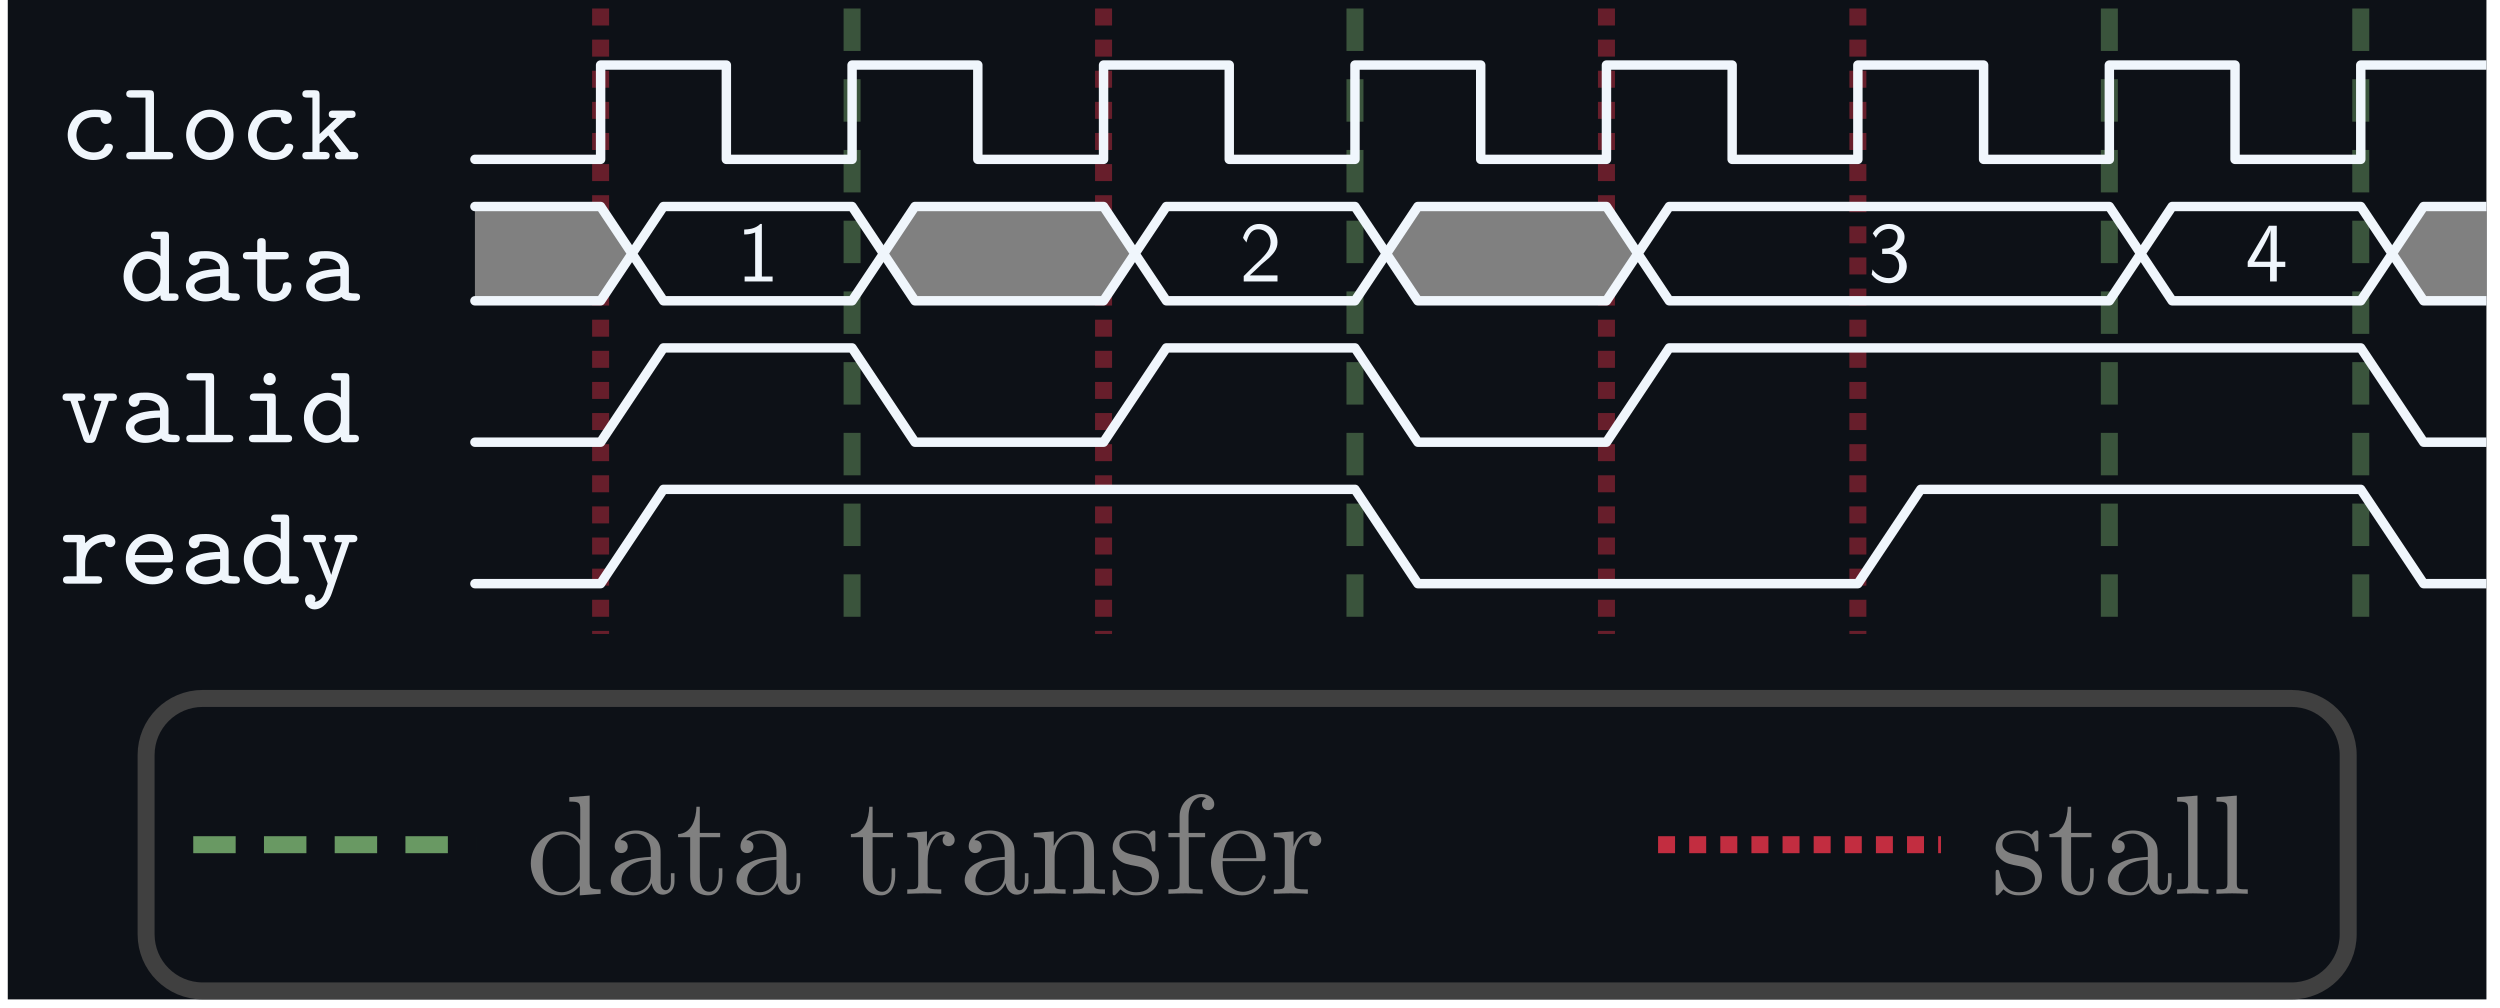
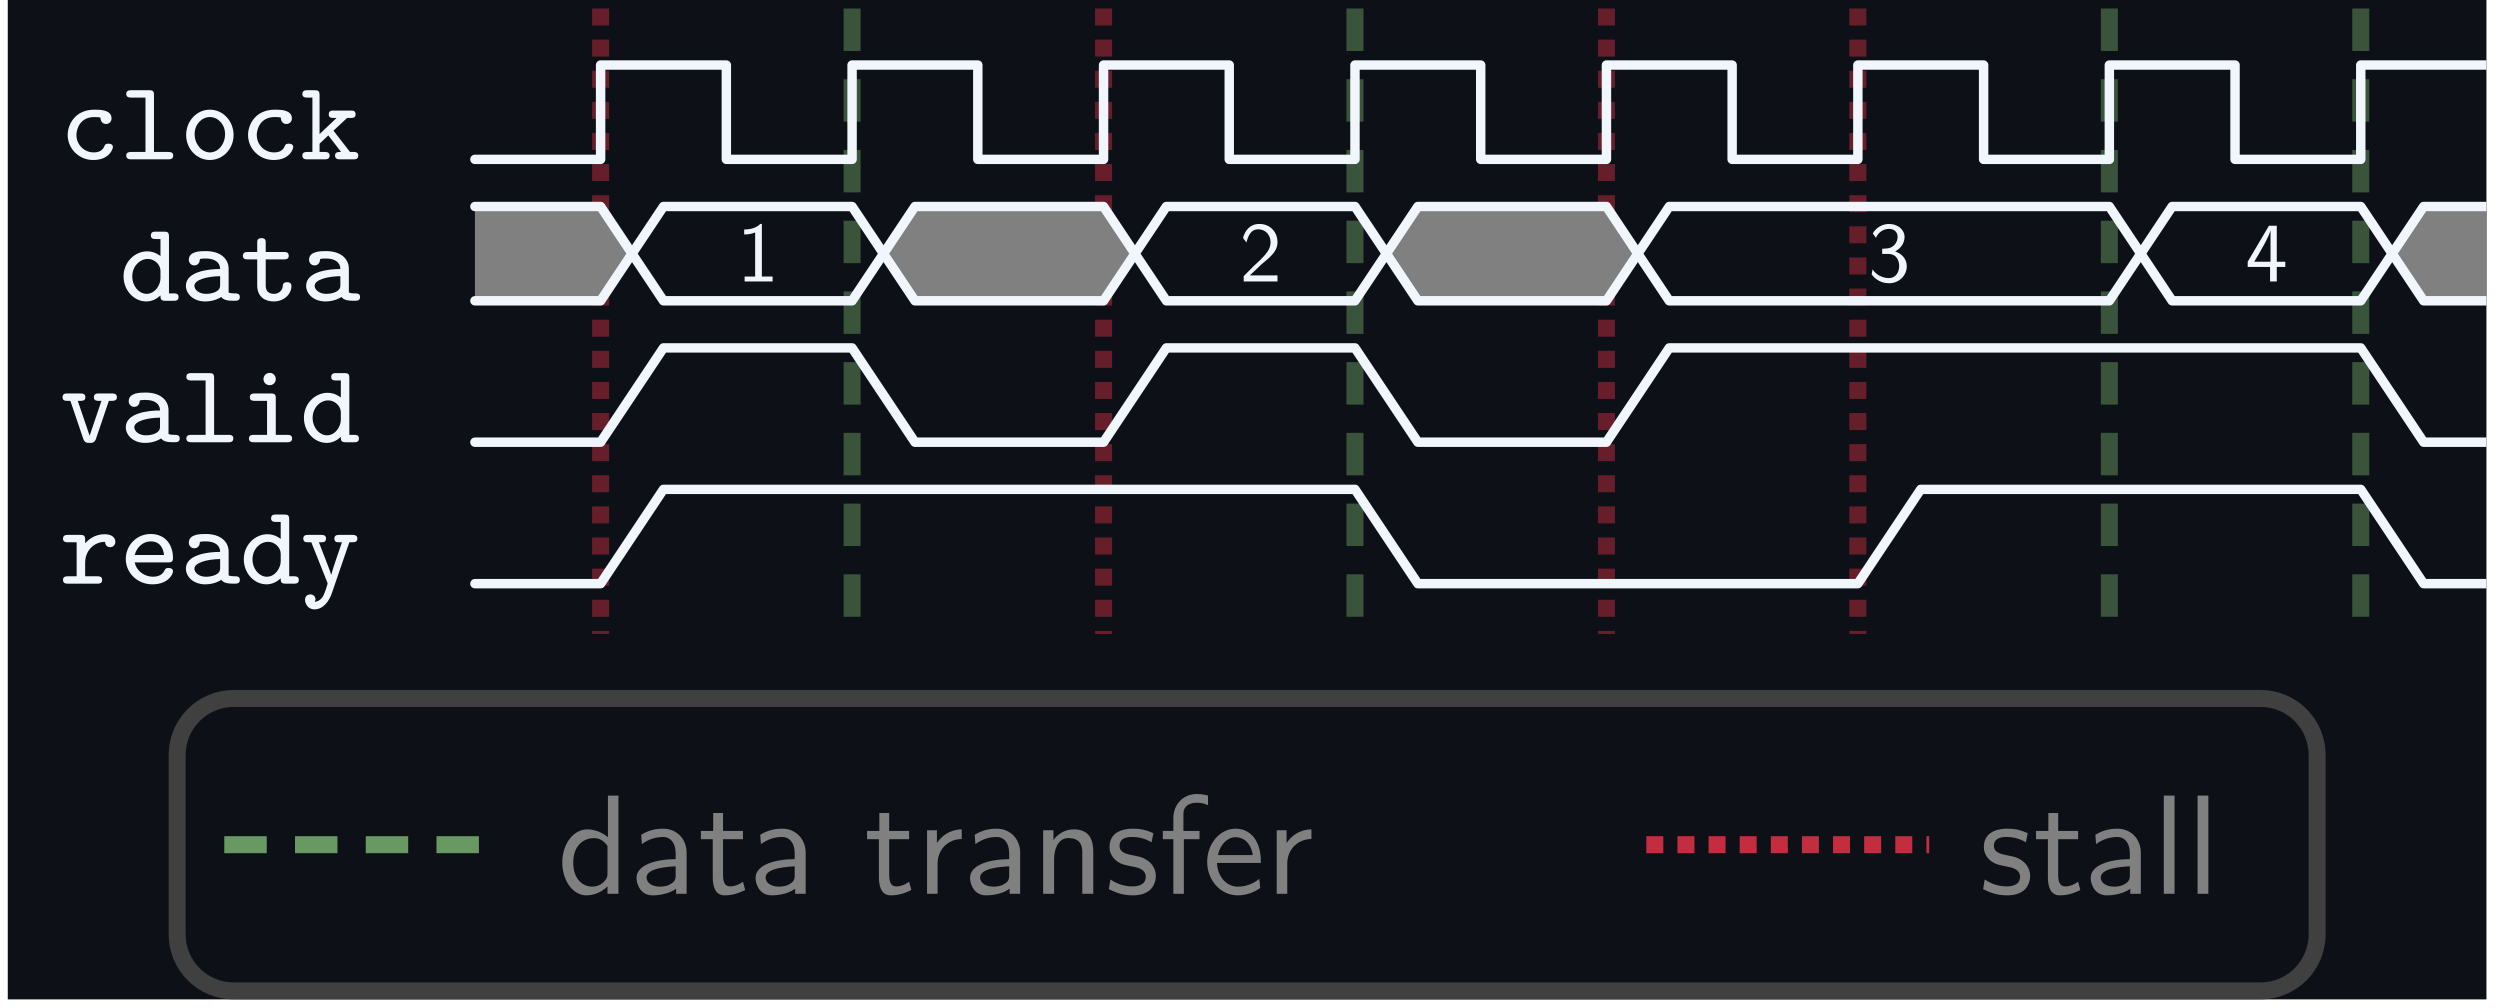
<svg xmlns="http://www.w3.org/2000/svg" xmlns:xlink="http://www.w3.org/1999/xlink" width="174.595pt" height="70.395pt" viewBox="0 0 174.595 70.395">
  <defs>
    <g>
      <g id="glyph-0-0">
        <path d="M 3.719 -0.859 C 3.719 -1.031 3.578 -1.094 3.422 -1.094 C 3.312 -1.094 3.188 -1.094 3.125 -0.922 C 2.984 -0.562 2.672 -0.484 2.375 -0.484 C 1.719 -0.484 1.172 -1.016 1.172 -1.703 C 1.172 -2.109 1.422 -2.953 2.422 -2.953 C 2.656 -2.953 2.797 -2.938 2.828 -2.922 C 2.859 -2.922 2.859 -2.906 2.859 -2.844 C 2.875 -2.609 3.047 -2.469 3.234 -2.469 C 3.484 -2.469 3.625 -2.656 3.625 -2.859 C 3.625 -3.469 2.812 -3.469 2.438 -3.469 C 1.031 -3.469 0.562 -2.375 0.562 -1.703 C 0.562 -0.766 1.328 0.047 2.344 0.047 C 3.469 0.047 3.719 -0.719 3.719 -0.859 Z M 3.719 -0.859 " />
      </g>
      <g id="glyph-0-1">
        <path d="M 2.391 -4.484 C 2.391 -4.766 2.312 -4.828 2.062 -4.828 L 0.812 -4.828 C 0.688 -4.828 0.453 -4.828 0.453 -4.562 C 0.453 -4.312 0.703 -4.312 0.812 -4.312 L 1.797 -4.312 L 1.797 -0.516 L 0.812 -0.516 C 0.688 -0.516 0.453 -0.516 0.453 -0.266 C 0.453 0 0.703 0 0.812 0 L 3.391 0 C 3.5 0 3.734 0 3.734 -0.266 C 3.734 -0.516 3.5 -0.516 3.391 -0.516 L 2.391 -0.516 Z M 2.391 -4.484 " />
      </g>
      <g id="glyph-0-2">
        <path d="M 3.75 -1.703 C 3.75 -2.672 3.016 -3.469 2.094 -3.469 C 1.172 -3.469 0.438 -2.672 0.438 -1.703 C 0.438 -0.719 1.188 0.047 2.094 0.047 C 3 0.047 3.75 -0.719 3.75 -1.703 Z M 2.094 -0.484 C 1.531 -0.484 1.031 -1.047 1.031 -1.766 C 1.031 -2.453 1.531 -2.953 2.094 -2.953 C 2.656 -2.953 3.156 -2.453 3.156 -1.766 C 3.156 -1.047 2.672 -0.484 2.094 -0.484 Z M 2.094 -0.484 " />
      </g>
      <g id="glyph-0-3">
        <path d="M 2.344 -1.984 L 2.328 -2 L 3.281 -2.891 L 3.547 -2.891 C 3.672 -2.891 3.875 -2.891 3.875 -3.141 C 3.875 -3.406 3.672 -3.406 3.547 -3.406 L 2.328 -3.406 C 2.203 -3.406 2 -3.406 2 -3.141 C 2 -2.891 2.203 -2.891 2.328 -2.891 L 2.547 -2.891 L 1.359 -1.766 L 1.359 -4.484 C 1.359 -4.766 1.266 -4.828 1.016 -4.828 L 0.5 -4.828 C 0.391 -4.828 0.156 -4.828 0.156 -4.562 C 0.156 -4.312 0.391 -4.312 0.5 -4.312 L 0.859 -4.312 L 0.859 -0.516 L 0.5 -0.516 C 0.391 -0.516 0.156 -0.516 0.156 -0.266 C 0.156 0 0.391 0 0.5 0 L 1.703 0 C 1.828 0 2.062 0 2.062 -0.266 C 2.062 -0.516 1.812 -0.516 1.703 -0.516 L 1.359 -0.516 L 1.359 -1.094 L 1.969 -1.672 L 2.859 -0.516 C 2.656 -0.516 2.438 -0.516 2.438 -0.266 C 2.438 0 2.688 0 2.797 0 L 3.719 0 C 3.844 0 4.062 0 4.062 -0.266 C 4.062 -0.516 3.844 -0.516 3.719 -0.516 L 3.484 -0.516 Z M 2.344 -1.984 " />
      </g>
      <g id="glyph-0-4">
        <path d="M 3.438 -4.484 C 3.438 -4.766 3.359 -4.828 3.094 -4.828 L 2.516 -4.828 C 2.391 -4.828 2.172 -4.828 2.172 -4.562 C 2.172 -4.312 2.391 -4.312 2.516 -4.312 L 2.844 -4.312 L 2.844 -3.125 C 2.469 -3.406 2.141 -3.453 1.922 -3.453 C 1.047 -3.453 0.266 -2.703 0.266 -1.703 C 0.266 -0.734 0.984 0.047 1.859 0.047 C 2.281 0.047 2.609 -0.156 2.844 -0.375 C 2.844 -0.156 2.844 0 3.172 0 L 3.766 0 C 3.891 0 4.109 0 4.109 -0.266 C 4.109 -0.516 3.891 -0.516 3.766 -0.516 L 3.438 -0.516 Z M 2.844 -1.562 C 2.844 -1.109 2.469 -0.484 1.875 -0.484 C 1.359 -0.484 0.875 -1 0.875 -1.703 C 0.875 -2.406 1.391 -2.922 1.969 -2.922 C 2.438 -2.922 2.844 -2.516 2.844 -2.094 Z M 2.844 -1.562 " />
      </g>
      <g id="glyph-0-5">
        <path d="M 3.406 -2.234 C 3.406 -2.891 2.891 -3.469 1.812 -3.469 C 1.438 -3.469 0.625 -3.469 0.625 -2.859 C 0.625 -2.656 0.781 -2.469 1.016 -2.469 C 1.156 -2.469 1.375 -2.562 1.391 -2.859 C 1.391 -2.922 1.406 -2.922 1.5 -2.938 C 1.594 -2.953 1.719 -2.953 1.812 -2.953 C 2.469 -2.953 2.812 -2.656 2.812 -2.219 C 1.953 -2.219 0.422 -2.031 0.422 -1.047 C 0.422 -0.469 0.969 0.047 1.766 0.047 C 2.391 0.047 2.797 -0.203 2.891 -0.266 C 3.062 -0.031 3.391 0 3.766 0 C 3.984 0 4.188 0 4.188 -0.266 C 4.188 -0.516 3.969 -0.516 3.859 -0.516 C 3.562 -0.516 3.484 -0.547 3.406 -0.578 Z M 2.812 -1.125 C 2.812 -0.969 2.812 -0.781 2.5 -0.625 C 2.219 -0.484 1.906 -0.484 1.812 -0.484 C 1.344 -0.484 1.016 -0.766 1.016 -1.047 C 1.016 -1.469 1.891 -1.703 2.812 -1.719 Z M 2.812 -1.125 " />
      </g>
      <g id="glyph-0-6">
        <path d="M 1.797 -2.891 L 3.062 -2.891 C 3.188 -2.891 3.406 -2.891 3.406 -3.141 C 3.406 -3.406 3.188 -3.406 3.062 -3.406 L 1.797 -3.406 L 1.797 -4.047 C 1.797 -4.188 1.797 -4.375 1.5 -4.375 C 1.203 -4.375 1.203 -4.188 1.203 -4.047 L 1.203 -3.406 L 0.547 -3.406 C 0.422 -3.406 0.203 -3.406 0.203 -3.141 C 0.203 -2.891 0.422 -2.891 0.531 -2.891 L 1.203 -2.891 L 1.203 -1.078 C 1.203 -0.234 1.797 0.047 2.359 0.047 C 3.062 0.047 3.594 -0.453 3.594 -1.031 C 3.594 -1.297 3.359 -1.297 3.281 -1.297 C 3.078 -1.297 3 -1.219 2.984 -1.016 C 2.969 -0.703 2.688 -0.484 2.391 -0.484 C 1.797 -0.484 1.797 -0.922 1.797 -1.094 Z M 1.797 -2.891 " />
      </g>
      <g id="glyph-0-7">
        <path d="M 3.438 -2.891 L 3.656 -2.891 C 3.766 -2.891 4 -2.891 4 -3.141 C 4 -3.406 3.766 -3.406 3.656 -3.406 L 2.734 -3.406 C 2.609 -3.406 2.391 -3.406 2.391 -3.141 C 2.391 -2.891 2.609 -2.891 2.734 -2.891 L 2.922 -2.891 L 2.094 -0.453 L 1.266 -2.891 L 1.453 -2.891 C 1.578 -2.891 1.797 -2.891 1.797 -3.141 C 1.797 -3.406 1.578 -3.406 1.453 -3.406 L 0.531 -3.406 C 0.422 -3.406 0.203 -3.406 0.203 -3.141 C 0.203 -2.891 0.422 -2.891 0.531 -2.891 L 0.75 -2.891 L 1.641 -0.266 C 1.734 0.047 1.922 0.047 2.094 0.047 C 2.266 0.047 2.453 0.047 2.547 -0.266 Z M 3.438 -2.891 " />
      </g>
      <g id="glyph-0-8">
        <path d="M 2.5 -4.406 C 2.5 -4.656 2.312 -4.844 2.078 -4.844 C 1.828 -4.844 1.641 -4.656 1.641 -4.406 C 1.641 -4.172 1.828 -3.984 2.078 -3.984 C 2.312 -3.984 2.5 -4.172 2.5 -4.406 Z M 1.031 -3.406 C 0.922 -3.406 0.688 -3.406 0.688 -3.141 C 0.688 -2.891 0.922 -2.891 1.031 -2.891 L 1.891 -2.891 L 1.891 -0.516 L 0.969 -0.516 C 0.859 -0.516 0.625 -0.516 0.625 -0.266 C 0.625 0 0.859 0 0.969 0 L 3.297 0 C 3.406 0 3.641 0 3.641 -0.266 C 3.641 -0.516 3.406 -0.516 3.297 -0.516 L 2.5 -0.516 L 2.5 -3.062 C 2.5 -3.344 2.422 -3.406 2.156 -3.406 Z M 1.031 -3.406 " />
      </g>
      <g id="glyph-0-9">
        <path d="M 1.781 -1.453 C 1.781 -2.312 2.406 -2.922 3.172 -2.922 C 3.188 -2.609 3.406 -2.547 3.531 -2.547 C 3.734 -2.547 3.891 -2.703 3.891 -2.922 C 3.891 -3.125 3.75 -3.453 3.141 -3.453 C 2.406 -3.453 1.984 -3.031 1.781 -2.828 L 1.781 -3.062 C 1.781 -3.344 1.703 -3.406 1.453 -3.406 L 0.578 -3.406 C 0.469 -3.406 0.234 -3.406 0.234 -3.141 C 0.234 -2.891 0.469 -2.891 0.578 -2.891 L 1.188 -2.891 L 1.188 -0.516 L 0.578 -0.516 C 0.469 -0.516 0.234 -0.516 0.234 -0.266 C 0.234 0 0.469 0 0.578 0 L 2.625 0 C 2.75 0 2.969 0 2.969 -0.266 C 2.969 -0.516 2.75 -0.516 2.625 -0.516 L 1.781 -0.516 Z M 1.781 -1.453 " />
      </g>
      <g id="glyph-0-10">
        <path d="M 3.375 -1.484 C 3.531 -1.484 3.719 -1.484 3.719 -1.781 C 3.719 -2.734 3.172 -3.469 2.156 -3.469 C 1.188 -3.469 0.422 -2.688 0.422 -1.719 C 0.422 -0.781 1.203 0.047 2.281 0.047 C 3.375 0.047 3.719 -0.656 3.719 -0.859 C 3.719 -1.031 3.578 -1.094 3.422 -1.094 C 3.281 -1.094 3.203 -1.094 3.125 -0.922 C 2.969 -0.562 2.578 -0.484 2.328 -0.484 C 1.75 -0.484 1.172 -0.859 1.047 -1.484 Z M 1.047 -2 C 1.172 -2.547 1.641 -2.953 2.156 -2.953 C 2.875 -2.953 3.047 -2.391 3.094 -2 Z M 1.047 -2 " />
      </g>
      <g id="glyph-0-11">
        <path d="M 3.438 -2.891 C 3.562 -2.891 3.781 -2.891 3.828 -2.906 C 3.906 -2.938 4 -3 4 -3.141 C 4 -3.406 3.766 -3.406 3.625 -3.406 L 2.75 -3.406 C 2.609 -3.406 2.391 -3.406 2.391 -3.141 C 2.391 -3.125 2.391 -2.969 2.531 -2.906 C 2.578 -2.891 2.781 -2.891 2.922 -2.891 C 2.828 -2.625 2.641 -2.062 2.516 -1.703 C 2.391 -1.344 2.219 -0.812 2.172 -0.609 C 2.141 -0.734 2.094 -0.875 1.766 -1.719 L 1.312 -2.891 C 1.438 -2.891 1.609 -2.891 1.672 -2.906 C 1.734 -2.938 1.812 -3.016 1.812 -3.141 C 1.812 -3.406 1.594 -3.406 1.453 -3.406 L 0.578 -3.406 C 0.438 -3.406 0.219 -3.406 0.219 -3.141 C 0.219 -3.109 0.234 -2.953 0.375 -2.906 C 0.422 -2.891 0.641 -2.891 0.781 -2.891 L 1.891 -0.109 C 1.906 -0.047 1.922 -0.016 1.922 0 C 1.922 0.031 1.719 0.656 1.641 0.797 C 1.516 1.062 1.297 1.25 1.016 1.266 L 1.078 1.125 C 1.078 0.875 0.906 0.75 0.719 0.75 C 0.5 0.75 0.344 0.891 0.344 1.125 C 0.344 1.453 0.594 1.797 1 1.797 C 1.625 1.797 2.047 1.188 2.219 0.656 Z M 3.438 -2.891 " />
      </g>
      <g id="glyph-1-0">
        <path d="M 1.766 -4.016 L 1.656 -4.016 C 1.297 -3.656 0.812 -3.641 0.531 -3.625 L 0.531 -3.281 C 0.719 -3.281 1 -3.297 1.297 -3.422 L 1.297 -0.344 L 0.562 -0.344 L 0.562 0 L 2.516 0 L 2.516 -0.344 L 1.766 -0.344 Z M 1.766 -4.016 " />
      </g>
      <g id="glyph-1-1">
        <path d="M 1.031 -1.109 L 0.297 -0.375 L 0.297 0 L 2.656 0 L 2.656 -0.422 L 1.578 -0.422 C 1.516 -0.422 1.438 -0.422 1.375 -0.422 L 0.719 -0.422 C 0.906 -0.578 1.359 -1.031 1.547 -1.203 C 1.656 -1.297 1.953 -1.547 2.078 -1.656 C 2.344 -1.922 2.656 -2.234 2.656 -2.734 C 2.656 -3.422 2.172 -4.016 1.391 -4.016 C 0.719 -4.016 0.391 -3.547 0.25 -3.047 C 0.312 -2.938 0.344 -2.906 0.359 -2.891 C 0.375 -2.875 0.438 -2.797 0.484 -2.719 C 0.609 -3.172 0.781 -3.641 1.312 -3.641 C 1.875 -3.641 2.172 -3.188 2.172 -2.734 C 2.172 -2.234 1.828 -1.891 1.484 -1.531 Z M 1.031 -1.109 " />
      </g>
      <g id="glyph-1-2">
        <path d="M 0.547 -3.047 C 0.719 -3.453 1.094 -3.672 1.469 -3.672 C 1.766 -3.672 2.062 -3.5 2.062 -3.109 C 2.062 -2.75 1.812 -2.406 1.453 -2.328 C 1.422 -2.312 1.406 -2.312 0.984 -2.281 L 0.984 -1.922 L 1.406 -1.922 C 2.047 -1.922 2.172 -1.375 2.172 -1.078 C 2.172 -0.609 1.906 -0.234 1.453 -0.234 C 1.047 -0.234 0.578 -0.438 0.312 -0.844 L 0.25 -0.484 C 0.688 0.078 1.219 0.125 1.469 0.125 C 2.188 0.125 2.703 -0.438 2.703 -1.062 C 2.703 -1.609 2.297 -1.969 1.891 -2.094 C 2.344 -2.344 2.547 -2.734 2.547 -3.109 C 2.547 -3.625 2.062 -4.016 1.469 -4.016 C 1.016 -4.016 0.578 -3.781 0.328 -3.359 Z M 0.547 -3.047 " />
      </g>
      <g id="glyph-1-3">
        <path d="M 2.203 -1.016 L 2.797 -1.016 L 2.797 -1.375 L 2.203 -1.375 L 2.203 -3.891 L 1.656 -3.891 L 0.172 -1.375 L 0.172 -1.016 L 1.734 -1.016 L 1.734 0 L 2.203 0 Z M 0.625 -1.375 C 0.938 -1.891 1.766 -3.281 1.766 -3.625 L 1.766 -1.375 Z M 0.625 -1.375 " />
      </g>
      <g id="glyph-2-0">
-         <path d="M 3.75 -0.547 L 3.75 0.109 L 5.203 0 L 5.203 -0.312 C 4.516 -0.312 4.438 -0.375 4.438 -0.859 L 4.438 -6.859 L 3.016 -6.75 L 3.016 -6.438 C 3.703 -6.438 3.781 -6.375 3.781 -5.891 L 3.781 -3.75 C 3.5 -4.109 3.078 -4.359 2.531 -4.359 C 1.375 -4.359 0.328 -3.391 0.328 -2.125 C 0.328 -0.875 1.297 0.109 2.422 0.109 C 3.062 0.109 3.5 -0.234 3.75 -0.547 Z M 3.75 -3.188 L 3.75 -1.172 C 3.75 -0.984 3.75 -0.969 3.641 -0.797 C 3.344 -0.328 2.906 -0.109 2.484 -0.109 C 2.031 -0.109 1.672 -0.359 1.438 -0.734 C 1.188 -1.141 1.156 -1.703 1.156 -2.109 C 1.156 -2.484 1.172 -3.078 1.469 -3.516 C 1.672 -3.828 2.047 -4.141 2.578 -4.141 C 2.922 -4.141 3.344 -4 3.641 -3.562 C 3.75 -3.391 3.75 -3.375 3.75 -3.188 Z M 3.75 -3.188 " />
+         <path d="M 4.281 -6.859 L 3.547 -6.859 L 3.547 -3.953 C 3.016 -4.391 2.469 -4.5 2.109 -4.5 C 1.125 -4.5 0.359 -3.469 0.359 -2.188 C 0.359 -0.906 1.109 0.109 2.047 0.109 C 2.375 0.109 2.969 0.016 3.516 -0.516 L 3.516 0 L 4.281 0 Z M 3.516 -1.375 C 3.516 -1.234 3.5 -1.062 3.188 -0.766 C 2.969 -0.578 2.719 -0.5 2.453 -0.5 C 1.844 -0.5 1.125 -0.953 1.125 -2.188 C 1.125 -3.484 1.969 -3.891 2.562 -3.891 C 3 -3.891 3.297 -3.656 3.516 -3.344 Z M 3.516 -1.375 " />
      </g>
      <g id="glyph-2-1">
-         <path d="M 3.281 -0.75 C 3.328 -0.359 3.594 0.062 4.062 0.062 C 4.266 0.062 4.875 -0.078 4.875 -0.875 L 4.875 -1.438 L 4.625 -1.438 L 4.625 -0.875 C 4.625 -0.312 4.375 -0.25 4.266 -0.25 C 3.938 -0.25 3.906 -0.688 3.906 -0.734 L 3.906 -2.719 C 3.906 -3.125 3.906 -3.516 3.547 -3.875 C 3.156 -4.266 2.672 -4.422 2.188 -4.422 C 1.375 -4.422 0.703 -3.953 0.703 -3.312 C 0.703 -3.016 0.906 -2.844 1.156 -2.844 C 1.438 -2.844 1.609 -3.047 1.609 -3.297 C 1.609 -3.422 1.562 -3.75 1.109 -3.75 C 1.375 -4.094 1.859 -4.203 2.172 -4.203 C 2.656 -4.203 3.219 -3.828 3.219 -2.938 L 3.219 -2.578 C 2.719 -2.547 2.031 -2.516 1.406 -2.219 C 0.656 -1.891 0.422 -1.375 0.422 -0.938 C 0.422 -0.141 1.375 0.109 2 0.109 C 2.641 0.109 3.094 -0.281 3.281 -0.75 Z M 3.219 -2.375 L 3.219 -1.375 C 3.219 -0.438 2.516 -0.109 2.062 -0.109 C 1.578 -0.109 1.172 -0.453 1.172 -0.953 C 1.172 -1.484 1.594 -2.312 3.219 -2.375 Z M 3.219 -2.375 " />
+         <path d="M 3.938 -2.859 C 3.938 -3.859 3.219 -4.547 2.312 -4.547 C 1.672 -4.547 1.219 -4.391 0.766 -4.125 L 0.812 -3.469 C 1.328 -3.844 1.828 -3.969 2.312 -3.969 C 2.781 -3.969 3.172 -3.578 3.172 -2.844 L 3.172 -2.422 C 1.688 -2.406 0.438 -1.984 0.438 -1.109 C 0.438 -0.688 0.703 0.109 1.562 0.109 C 1.703 0.109 2.625 0.094 3.203 -0.359 L 3.203 0 L 3.938 0 Z M 3.172 -1.297 C 3.172 -1.109 3.172 -0.875 2.828 -0.688 C 2.547 -0.5 2.172 -0.5 2.062 -0.5 C 1.594 -0.5 1.141 -0.719 1.141 -1.141 C 1.141 -1.828 2.75 -1.891 3.172 -1.922 Z M 3.172 -1.297 " />
      </g>
      <g id="glyph-2-2">
-         <path d="M 1.703 -3.953 L 3.125 -3.953 L 3.125 -4.25 L 1.703 -4.25 L 1.703 -6.078 L 1.469 -6.078 C 1.453 -5.266 1.156 -4.203 0.188 -4.172 L 0.188 -3.953 L 1.031 -3.953 L 1.031 -1.219 C 1.031 -0.016 1.953 0.109 2.297 0.109 C 3 0.109 3.281 -0.594 3.281 -1.219 L 3.281 -1.781 L 3.031 -1.781 L 3.031 -1.25 C 3.031 -0.516 2.734 -0.141 2.375 -0.141 C 1.703 -0.141 1.703 -1.031 1.703 -1.203 Z M 1.703 -3.953 " />
+         <path d="M 1.734 -3.812 L 3.125 -3.812 L 3.125 -4.391 L 1.734 -4.391 L 1.734 -5.641 L 1.047 -5.641 L 1.047 -4.391 L 0.188 -4.391 L 0.188 -3.812 L 1.016 -3.812 L 1.016 -1.172 C 1.016 -0.578 1.156 0.109 1.844 0.109 C 2.531 0.109 3.031 -0.141 3.281 -0.266 L 3.125 -0.844 C 2.859 -0.641 2.547 -0.516 2.234 -0.516 C 1.859 -0.516 1.734 -0.812 1.734 -1.344 Z M 1.734 -3.812 " />
      </g>
      <g id="glyph-2-3">
-         <path d="M 1.656 -3.281 L 1.656 -4.359 L 0.281 -4.25 L 0.281 -3.953 C 0.969 -3.953 1.047 -3.875 1.047 -3.391 L 1.047 -0.75 C 1.047 -0.312 0.938 -0.312 0.281 -0.312 L 0.281 0 C 0.656 -0.016 1.125 -0.031 1.406 -0.031 C 1.797 -0.031 2.266 -0.031 2.656 0 L 2.656 -0.312 L 2.453 -0.312 C 1.719 -0.312 1.703 -0.422 1.703 -0.766 L 1.703 -2.297 C 1.703 -3.266 2.109 -4.141 2.859 -4.141 C 2.938 -4.141 2.953 -4.141 2.969 -4.141 C 2.938 -4.125 2.75 -4.016 2.75 -3.75 C 2.75 -3.469 2.953 -3.328 3.172 -3.328 C 3.344 -3.328 3.594 -3.453 3.594 -3.766 C 3.594 -4.078 3.281 -4.359 2.859 -4.359 C 2.141 -4.359 1.781 -3.703 1.656 -3.281 Z M 1.656 -3.281 " />
+         <path d="M 1.547 -2.109 C 1.547 -3.094 2.266 -3.812 3.234 -3.828 L 3.234 -4.5 C 2.344 -4.484 1.812 -4 1.5 -3.547 L 1.5 -4.438 L 0.812 -4.438 L 0.812 0 L 1.547 0 Z M 1.547 -2.109 " />
      </g>
      <g id="glyph-2-4">
-         <path d="M 1.094 -3.391 L 1.094 -0.75 C 1.094 -0.312 0.984 -0.312 0.312 -0.312 L 0.312 0 C 0.656 -0.016 1.172 -0.031 1.438 -0.031 C 1.688 -0.031 2.203 -0.016 2.531 0 L 2.531 -0.312 C 1.875 -0.312 1.766 -0.312 1.766 -0.75 L 1.766 -2.562 C 1.766 -3.594 2.469 -4.141 3.094 -4.141 C 3.719 -4.141 3.828 -3.609 3.828 -3.047 L 3.828 -0.75 C 3.828 -0.312 3.719 -0.312 3.062 -0.312 L 3.062 0 C 3.406 -0.016 3.906 -0.031 4.172 -0.031 C 4.438 -0.031 4.953 -0.016 5.281 0 L 5.281 -0.312 C 4.766 -0.312 4.516 -0.312 4.516 -0.609 L 4.516 -2.484 C 4.516 -3.344 4.516 -3.641 4.203 -4 C 4.062 -4.172 3.75 -4.359 3.172 -4.359 C 2.453 -4.359 1.984 -3.938 1.703 -3.328 L 1.703 -4.359 L 0.312 -4.25 L 0.312 -3.953 C 1 -3.953 1.094 -3.875 1.094 -3.391 Z M 1.094 -3.391 " />
+         <path d="M 4.297 -2.938 C 4.297 -3.594 4.141 -4.5 2.938 -4.5 C 2.047 -4.5 1.562 -3.828 1.516 -3.75 L 1.516 -4.438 L 0.797 -4.438 L 0.797 0 L 1.562 0 L 1.562 -2.422 C 1.562 -3.078 1.812 -3.891 2.562 -3.891 C 3.516 -3.891 3.531 -3.188 3.531 -2.875 L 3.531 0 L 4.297 0 Z M 4.297 -2.938 " />
      </g>
      <g id="glyph-2-5">
-         <path d="M 2.047 -1.922 C 2.266 -1.875 3.078 -1.719 3.078 -1 C 3.078 -0.5 2.734 -0.109 1.969 -0.109 C 1.141 -0.109 0.781 -0.672 0.594 -1.516 C 0.562 -1.641 0.547 -1.672 0.453 -1.672 C 0.328 -1.672 0.328 -1.609 0.328 -1.438 L 0.328 -0.125 C 0.328 0.047 0.328 0.109 0.438 0.109 C 0.484 0.109 0.5 0.094 0.688 -0.094 C 0.703 -0.109 0.703 -0.125 0.875 -0.312 C 1.312 0.094 1.75 0.109 1.969 0.109 C 3.094 0.109 3.562 -0.547 3.562 -1.266 C 3.562 -1.781 3.266 -2.078 3.141 -2.203 C 2.812 -2.516 2.422 -2.594 2.016 -2.672 C 1.469 -2.781 0.797 -2.906 0.797 -3.484 C 0.797 -3.828 1.062 -4.234 1.906 -4.234 C 2.984 -4.234 3.047 -3.344 3.062 -3.047 C 3.078 -2.953 3.156 -2.953 3.188 -2.953 C 3.312 -2.953 3.312 -3 3.312 -3.188 L 3.312 -4.188 C 3.312 -4.359 3.312 -4.422 3.203 -4.422 C 3.156 -4.422 3.125 -4.422 3 -4.312 C 2.969 -4.266 2.875 -4.172 2.828 -4.141 C 2.453 -4.422 2.047 -4.422 1.906 -4.422 C 0.703 -4.422 0.328 -3.766 0.328 -3.203 C 0.328 -2.859 0.484 -2.594 0.75 -2.375 C 1.062 -2.109 1.344 -2.047 2.047 -1.922 Z M 2.047 -1.922 " />
+         <path d="M 3.391 -4.234 C 2.875 -4.469 2.469 -4.547 1.969 -4.547 C 1.719 -4.547 0.328 -4.547 0.328 -3.266 C 0.328 -2.781 0.609 -2.453 0.859 -2.266 C 1.172 -2.047 1.375 -2.016 1.922 -1.906 C 2.281 -1.844 2.859 -1.719 2.859 -1.188 C 2.859 -0.516 2.078 -0.516 1.922 -0.516 C 1.125 -0.516 0.578 -0.875 0.391 -1 L 0.281 -0.328 C 0.594 -0.172 1.141 0.109 1.938 0.109 C 2.109 0.109 2.656 0.109 3.078 -0.203 C 3.391 -0.438 3.562 -0.844 3.562 -1.266 C 3.562 -1.812 3.188 -2.141 3.172 -2.172 C 2.781 -2.516 2.516 -2.578 2.031 -2.672 C 1.484 -2.781 1.031 -2.875 1.031 -3.359 C 1.031 -3.969 1.734 -3.969 1.859 -3.969 C 2.188 -3.969 2.703 -3.938 3.266 -3.594 Z M 3.391 -4.234 " />
      </g>
      <g id="glyph-2-6">
-         <path d="M 1.734 -4.25 L 1.734 -5.406 C 1.734 -6.266 2.203 -6.75 2.641 -6.75 C 2.672 -6.75 2.812 -6.75 2.969 -6.672 C 2.844 -6.641 2.672 -6.5 2.672 -6.266 C 2.672 -6.031 2.828 -5.844 3.094 -5.844 C 3.375 -5.844 3.531 -6.031 3.531 -6.266 C 3.531 -6.641 3.156 -6.969 2.641 -6.969 C 1.953 -6.969 1.109 -6.438 1.109 -5.391 L 1.109 -4.25 L 0.328 -4.25 L 0.328 -3.953 L 1.109 -3.953 L 1.109 -0.75 C 1.109 -0.312 1 -0.312 0.328 -0.312 L 0.328 0 C 0.719 -0.016 1.188 -0.031 1.469 -0.031 C 1.859 -0.031 2.328 -0.031 2.719 0 L 2.719 -0.312 L 2.516 -0.312 C 1.781 -0.312 1.75 -0.422 1.75 -0.766 L 1.75 -3.953 L 2.891 -3.953 L 2.891 -4.25 Z M 1.734 -4.25 " />
+         <path d="M 1.734 -3.812 L 2.828 -3.812 L 2.828 -4.391 L 1.703 -4.391 L 1.703 -5.562 C 1.703 -6.297 2.375 -6.359 2.625 -6.359 C 2.828 -6.359 3.094 -6.344 3.422 -6.188 L 3.422 -6.859 C 3.312 -6.891 3 -6.969 2.641 -6.969 C 1.703 -6.969 1 -6.266 1 -5.266 L 1 -4.391 L 0.266 -4.391 L 0.266 -3.812 L 1 -3.812 L 1 0 L 1.734 0 Z M 1.734 -3.812 " />
      </g>
      <g id="glyph-2-7">
-         <path d="M 1.109 -2.484 C 1.172 -3.953 2 -4.203 2.328 -4.203 C 3.344 -4.203 3.453 -2.875 3.453 -2.484 Z M 1.094 -2.281 L 3.844 -2.281 C 4.062 -2.281 4.094 -2.281 4.094 -2.484 C 4.094 -3.469 3.562 -4.422 2.328 -4.422 C 1.188 -4.422 0.281 -3.406 0.281 -2.172 C 0.281 -0.844 1.312 0.109 2.453 0.109 C 3.656 0.109 4.094 -0.984 4.094 -1.172 C 4.094 -1.281 4.016 -1.297 3.969 -1.297 C 3.875 -1.297 3.859 -1.234 3.844 -1.156 C 3.5 -0.141 2.609 -0.141 2.516 -0.141 C 2.016 -0.141 1.625 -0.438 1.391 -0.797 C 1.094 -1.281 1.094 -1.922 1.094 -2.281 Z M 1.094 -2.281 " />
+         <path d="M 4.094 -2.156 C 4.094 -2.5 4.078 -3.234 3.688 -3.828 C 3.281 -4.438 2.688 -4.547 2.328 -4.547 C 1.234 -4.547 0.344 -3.5 0.344 -2.234 C 0.344 -0.922 1.297 0.109 2.484 0.109 C 3.094 0.109 3.656 -0.125 4.047 -0.406 L 3.984 -1.047 C 3.375 -0.531 2.719 -0.5 2.484 -0.5 C 1.703 -0.5 1.062 -1.188 1.031 -2.156 Z M 1.094 -2.703 C 1.25 -3.453 1.766 -3.953 2.328 -3.953 C 2.844 -3.953 3.391 -3.609 3.531 -2.703 Z M 1.094 -2.703 " />
      </g>
      <g id="glyph-2-8">
-         <path d="M 1.75 -6.859 L 0.328 -6.75 L 0.328 -6.438 C 1.016 -6.438 1.094 -6.375 1.094 -5.891 L 1.094 -0.75 C 1.094 -0.312 0.984 -0.312 0.328 -0.312 L 0.328 0 C 0.656 -0.016 1.172 -0.031 1.422 -0.031 C 1.672 -0.031 2.156 -0.016 2.516 0 L 2.516 -0.312 C 1.859 -0.312 1.75 -0.312 1.75 -0.75 Z M 1.75 -6.859 " />
+         <path d="M 1.547 -6.859 L 0.797 -6.859 L 0.797 0 L 1.547 0 Z M 1.547 -6.859 " />
      </g>
    </g>
    <clipPath id="clip-0">
      <path clip-rule="nonzero" d="M 0.543 0 L 173.648 0 L 173.648 69.797 L 0.543 69.797 Z M 0.543 0 " />
    </clipPath>
    <clipPath id="clip-1">
      <path clip-rule="nonzero" d="M 32 4 L 173.648 4 L 173.648 12 L 32 12 Z M 32 4 " />
    </clipPath>
    <clipPath id="clip-2">
      <path clip-rule="nonzero" d="M 167 14 L 173.648 14 L 173.648 22 L 167 22 Z M 167 14 " />
    </clipPath>
    <clipPath id="clip-3">
      <path clip-rule="nonzero" d="M 166 14 L 173.648 14 L 173.648 22 L 166 22 Z M 166 14 " />
    </clipPath>
    <clipPath id="clip-4">
      <path clip-rule="nonzero" d="M 32 23 L 173.648 23 L 173.648 32 L 32 32 Z M 32 23 " />
    </clipPath>
    <clipPath id="clip-5">
      <path clip-rule="nonzero" d="M 32 33 L 173.648 33 L 173.648 42 L 32 42 Z M 32 33 " />
    </clipPath>
    <clipPath id="clip-6">
      <path clip-rule="nonzero" d="M 0.543 32 L 173.648 32 L 173.648 69.797 L 0.543 69.797 Z M 0.543 32 " />
    </clipPath>
  </defs>
  <g clip-path="url(#clip-0)">
    <path fill-rule="nonzero" fill="rgb(5.098%, 6.667%, 9.021%)" fill-opacity="1" d="M 0.543 69.797 L 173.648 69.797 L 173.648 0 L 0.543 0 Z M 0.543 69.797 " />
  </g>
  <path fill="none" stroke-width="1.196" stroke-linecap="butt" stroke-linejoin="miter" stroke="rgb(41.176%, 59.999%, 38.823%)" stroke-opacity="0.5" stroke-dasharray="2.989 1.993" stroke-miterlimit="10" d="M 26.567 10.625 L 26.567 -33.43 M 61.99 10.625 L 61.99 -33.43 M 115.127 10.625 L 115.127 -33.43 M 132.836 10.625 L 132.836 -33.43 " transform="matrix(0.991479, 0, 0, -0.991479, 33.16672, 11.12836)" />
  <path fill="none" stroke-width="1.196" stroke-linecap="butt" stroke-linejoin="miter" stroke="rgb(76.076%, 17.647%, 25.098%)" stroke-opacity="0.5" stroke-dasharray="1.196 0.996" stroke-miterlimit="10" d="M 8.854 10.625 L 8.854 -33.43 M 44.281 10.625 L 44.281 -33.43 M 79.704 10.625 L 79.704 -33.43 M 97.413 10.625 L 97.413 -33.43 " transform="matrix(0.991479, 0, 0, -0.991479, 33.16672, 11.12836)" />
  <g fill="rgb(94.119%, 96.471%, 98.824%)" fill-opacity="1">
    <use xlink:href="#glyph-0-0" x="4.165" y="11.128" />
    <use xlink:href="#glyph-0-1" x="8.363" y="11.128" />
    <use xlink:href="#glyph-0-2" x="12.562" y="11.128" />
    <use xlink:href="#glyph-0-0" x="16.76" y="11.128" />
    <use xlink:href="#glyph-0-3" x="20.959" y="11.128" />
  </g>
  <g clip-path="url(#clip-1)">
    <path fill="none" stroke-width="0.664" stroke-linecap="round" stroke-linejoin="round" stroke="rgb(94.119%, 96.471%, 98.824%)" stroke-opacity="1" stroke-miterlimit="10" d="M 0.001 -0.001 L 8.854 -0.001 L 8.854 6.642 L 17.711 6.642 L 17.711 -0.001 L 26.567 -0.001 L 26.567 6.642 L 35.424 6.642 L 35.424 -0.001 L 44.281 -0.001 L 44.281 6.642 L 53.134 6.642 L 53.134 -0.001 L 61.99 -0.001 L 61.99 6.642 L 70.847 6.642 L 70.847 -0.001 L 79.704 -0.001 L 79.704 6.642 L 88.557 6.642 L 88.557 -0.001 L 97.413 -0.001 L 97.413 6.642 L 106.27 6.642 L 106.27 -0.001 L 115.127 -0.001 L 115.127 6.642 L 123.98 6.642 L 123.98 -0.001 L 132.836 -0.001 L 132.836 6.642 L 141.693 6.642 " transform="matrix(0.991479, 0, 0, -0.991479, 33.16672, 11.12836)" />
  </g>
  <g fill="rgb(94.119%, 96.471%, 98.824%)" fill-opacity="1">
    <use xlink:href="#glyph-0-4" x="8.363" y="21.006" />
    <use xlink:href="#glyph-0-5" x="12.561" y="21.006" />
    <use xlink:href="#glyph-0-6" x="16.76" y="21.006" />
    <use xlink:href="#glyph-0-5" x="20.958" y="21.006" />
  </g>
  <path fill-rule="nonzero" fill="rgb(50%, 50%, 50%)" fill-opacity="1" d="M 33.168 17.715 L 33.168 14.422 L 41.945 14.422 L 44.141 17.715 L 41.945 21.008 L 33.168 21.008 L 33.168 17.715 " />
  <path fill="none" stroke-width="0.664" stroke-linecap="round" stroke-linejoin="round" stroke="rgb(94.119%, 96.471%, 98.824%)" stroke-opacity="1" stroke-miterlimit="10" d="M 0.001 -3.322 L 8.854 -3.322 L 11.068 -6.643 L 8.854 -9.964 L 0.001 -9.964 " transform="matrix(0.991479, 0, 0, -0.991479, 33.16672, 11.12836)" />
  <path fill="none" stroke-width="0.664" stroke-linecap="round" stroke-linejoin="round" stroke="rgb(94.119%, 96.471%, 98.824%)" stroke-opacity="1" stroke-miterlimit="10" d="M 11.068 -6.643 L 13.282 -3.322 L 26.567 -3.322 L 28.782 -6.643 L 26.567 -9.964 L 13.282 -9.964 L 11.068 -6.643 " transform="matrix(0.991479, 0, 0, -0.991479, 33.16672, 11.12836)" />
  <g fill="rgb(94.119%, 96.471%, 98.824%)" fill-opacity="1">
    <use xlink:href="#glyph-1-0" x="51.441" y="19.656" />
  </g>
  <path fill-rule="nonzero" fill="rgb(50%, 50%, 50%)" fill-opacity="1" stroke-width="0.664" stroke-linecap="round" stroke-linejoin="round" stroke="rgb(94.119%, 96.471%, 98.824%)" stroke-opacity="1" stroke-miterlimit="10" d="M 28.782 -6.643 L 30.996 -3.322 L 44.281 -3.322 L 46.491 -6.643 L 44.281 -9.964 L 30.996 -9.964 L 28.782 -6.643 " transform="matrix(0.991479, 0, 0, -0.991479, 33.16672, 11.12836)" />
  <path fill="none" stroke-width="0.664" stroke-linecap="round" stroke-linejoin="round" stroke="rgb(94.119%, 96.471%, 98.824%)" stroke-opacity="1" stroke-miterlimit="10" d="M 46.491 -6.643 L 48.705 -3.322 L 61.99 -3.322 L 64.205 -6.643 L 61.99 -9.964 L 48.705 -9.964 L 46.491 -6.643 " transform="matrix(0.991479, 0, 0, -0.991479, 33.16672, 11.12836)" />
  <g fill="rgb(94.119%, 96.471%, 98.824%)" fill-opacity="1">
    <use xlink:href="#glyph-1-1" x="86.562" y="19.656" />
  </g>
  <path fill-rule="nonzero" fill="rgb(50%, 50%, 50%)" fill-opacity="1" stroke-width="0.664" stroke-linecap="round" stroke-linejoin="round" stroke="rgb(94.119%, 96.471%, 98.824%)" stroke-opacity="1" stroke-miterlimit="10" d="M 64.205 -6.643 L 66.419 -3.322 L 79.704 -3.322 L 81.914 -6.643 L 79.704 -9.964 L 66.419 -9.964 L 64.205 -6.643 " transform="matrix(0.991479, 0, 0, -0.991479, 33.16672, 11.12836)" />
  <path fill="none" stroke-width="0.664" stroke-linecap="round" stroke-linejoin="round" stroke="rgb(94.119%, 96.471%, 98.824%)" stroke-opacity="1" stroke-miterlimit="10" d="M 81.914 -6.643 L 84.128 -3.322 L 115.127 -3.322 L 117.341 -6.643 L 115.127 -9.964 L 84.128 -9.964 L 81.914 -6.643 " transform="matrix(0.991479, 0, 0, -0.991479, 33.16672, 11.12836)" />
  <g fill="rgb(94.119%, 96.471%, 98.824%)" fill-opacity="1">
    <use xlink:href="#glyph-1-2" x="130.463" y="19.656" />
  </g>
  <path fill="none" stroke-width="0.664" stroke-linecap="round" stroke-linejoin="round" stroke="rgb(94.119%, 96.471%, 98.824%)" stroke-opacity="1" stroke-miterlimit="10" d="M 117.341 -6.643 L 119.551 -3.322 L 132.836 -3.322 L 135.05 -6.643 L 132.836 -9.964 L 119.551 -9.964 L 117.341 -6.643 " transform="matrix(0.991479, 0, 0, -0.991479, 33.16672, 11.12836)" />
  <g fill="rgb(94.119%, 96.471%, 98.824%)" fill-opacity="1">
    <use xlink:href="#glyph-1-3" x="156.803" y="19.656" />
  </g>
  <g clip-path="url(#clip-2)">
    <path fill-rule="nonzero" fill="rgb(50%, 50%, 50%)" fill-opacity="1" d="M 167.066 17.715 L 169.262 14.422 L 173.652 14.422 L 173.652 21.008 L 169.262 21.008 L 167.066 17.715 " />
  </g>
  <g clip-path="url(#clip-3)">
    <path fill="none" stroke-width="0.664" stroke-linecap="round" stroke-linejoin="round" stroke="rgb(94.119%, 96.471%, 98.824%)" stroke-opacity="1" stroke-miterlimit="10" d="M 135.05 -6.643 L 137.265 -3.322 L 141.693 -3.322 M 141.693 -9.964 L 137.265 -9.964 L 135.05 -6.643 " transform="matrix(0.991479, 0, 0, -0.991479, 33.16672, 11.12836)" />
  </g>
  <g fill="rgb(94.119%, 96.471%, 98.824%)" fill-opacity="1">
    <use xlink:href="#glyph-0-7" x="4.165" y="30.885" />
    <use xlink:href="#glyph-0-5" x="8.363" y="30.885" />
    <use xlink:href="#glyph-0-1" x="12.562" y="30.885" />
    <use xlink:href="#glyph-0-8" x="16.76" y="30.885" />
    <use xlink:href="#glyph-0-4" x="20.959" y="30.885" />
  </g>
  <g clip-path="url(#clip-4)">
    <path fill="none" stroke-width="0.664" stroke-linecap="round" stroke-linejoin="round" stroke="rgb(94.119%, 96.471%, 98.824%)" stroke-opacity="1" stroke-miterlimit="10" d="M 0.001 -19.924 L 8.854 -19.924 L 13.282 -13.282 L 26.567 -13.282 L 30.996 -19.924 L 44.281 -19.924 L 48.705 -13.282 L 61.99 -13.282 L 66.419 -19.924 L 79.704 -19.924 L 84.128 -13.282 L 132.836 -13.282 L 137.265 -19.924 L 141.693 -19.924 " transform="matrix(0.991479, 0, 0, -0.991479, 33.16672, 11.12836)" />
  </g>
  <g fill="rgb(94.119%, 96.471%, 98.824%)" fill-opacity="1">
    <use xlink:href="#glyph-0-9" x="4.165" y="40.762" />
    <use xlink:href="#glyph-0-10" x="8.363" y="40.762" />
    <use xlink:href="#glyph-0-5" x="12.562" y="40.762" />
    <use xlink:href="#glyph-0-4" x="16.76" y="40.762" />
    <use xlink:href="#glyph-0-11" x="20.959" y="40.762" />
  </g>
  <g clip-path="url(#clip-5)">
    <path fill="none" stroke-width="0.664" stroke-linecap="round" stroke-linejoin="round" stroke="rgb(94.119%, 96.471%, 98.824%)" stroke-opacity="1" stroke-miterlimit="10" d="M 0.001 -29.888 L 8.854 -29.888 L 13.282 -23.245 L 61.99 -23.245 L 66.419 -29.888 L 97.413 -29.888 L 101.842 -23.245 L 132.836 -23.245 L 137.265 -29.888 L 141.693 -29.888 " transform="matrix(0.991479, 0, 0, -0.991479, 33.16672, 11.12836)" />
  </g>
-   <path fill="none" stroke-width="1.196" stroke-linecap="butt" stroke-linejoin="miter" stroke="rgb(41.176%, 59.999%, 38.823%)" stroke-opacity="1" stroke-dasharray="2.989 1.993" stroke-miterlimit="10" d="M 14.172 -0.001 L 34.1 -0.001 " transform="matrix(0.991479, 0, 0, -0.991479, -0.55546, 58.99101)" />
+   <path fill="none" stroke-width="1.196" stroke-linecap="butt" stroke-linejoin="miter" stroke="rgb(41.176%, 59.999%, 38.823%)" stroke-opacity="1" stroke-dasharray="2.989 1.993" stroke-miterlimit="10" d="M 14.173 -0.001 L 34.101 -0.001 " transform="matrix(0.991479, 0, 0, -0.991479, 1.611913, 58.99101)" />
  <g fill="rgb(50%, 50%, 50%)" fill-opacity="1">
-     <use xlink:href="#glyph-2-0" x="36.742" y="62.421" />
-     <use xlink:href="#glyph-2-1" x="42.23" y="62.421" />
-     <use xlink:href="#glyph-2-2" x="47.169" y="62.421" />
-     <use xlink:href="#glyph-2-1" x="51.01" y="62.421" />
+     <use xlink:href="#glyph-2-0" x="38.91" y="62.421" />
+     <use xlink:href="#glyph-2-1" x="44.014" y="62.421" />
+     <use xlink:href="#glyph-2-2" x="48.761" y="62.421" />
+     <use xlink:href="#glyph-2-1" x="52.328" y="62.421" />
  </g>
  <g fill="rgb(50%, 50%, 50%)" fill-opacity="1">
-     <use xlink:href="#glyph-2-2" x="59.238" y="62.421" />
-     <use xlink:href="#glyph-2-3" x="63.08" y="62.421" />
-     <use xlink:href="#glyph-2-1" x="66.949" y="62.421" />
-     <use xlink:href="#glyph-2-4" x="71.888" y="62.421" />
-     <use xlink:href="#glyph-2-5" x="77.376" y="62.421" />
-     <use xlink:href="#glyph-2-6" x="81.272" y="62.421" />
-     <use xlink:href="#glyph-2-7" x="84.29" y="62.421" />
-     <use xlink:href="#glyph-2-3" x="88.68" y="62.421" />
+     <use xlink:href="#glyph-2-2" x="60.365" y="62.421" />
+     <use xlink:href="#glyph-2-3" x="63.932" y="62.421" />
+     <use xlink:href="#glyph-2-1" x="67.307" y="62.421" />
+     <use xlink:href="#glyph-2-4" x="72.054" y="62.421" />
+     <use xlink:href="#glyph-2-5" x="77.158" y="62.421" />
+     <use xlink:href="#glyph-2-6" x="80.944" y="62.421" />
+     <use xlink:href="#glyph-2-7" x="83.963" y="62.421" />
+     <use xlink:href="#glyph-2-3" x="88.352" y="62.421" />
  </g>
-   <path fill="none" stroke-width="1.196" stroke-linecap="butt" stroke-linejoin="miter" stroke="rgb(76.076%, 17.647%, 25.098%)" stroke-opacity="1" stroke-dasharray="1.196 0.996" stroke-miterlimit="10" d="M 117.352 -0.001 L 137.28 -0.001 " transform="matrix(0.991479, 0, 0, -0.991479, -0.55546, 58.99101)" />
+   <path fill="none" stroke-width="1.196" stroke-linecap="butt" stroke-linejoin="miter" stroke="rgb(76.076%, 17.647%, 25.098%)" stroke-opacity="1" stroke-dasharray="1.196 0.996" stroke-miterlimit="10" d="M 114.339 -0.001 L 134.263 -0.001 " transform="matrix(0.991479, 0, 0, -0.991479, 1.611913, 58.99101)" />
  <g fill="rgb(50%, 50%, 50%)" fill-opacity="1">
-     <use xlink:href="#glyph-2-5" x="139.043" y="62.421" />
-     <use xlink:href="#glyph-2-2" x="142.939" y="62.421" />
-     <use xlink:href="#glyph-2-1" x="146.78" y="62.421" />
-     <use xlink:href="#glyph-2-8" x="151.719" y="62.421" />
-     <use xlink:href="#glyph-2-8" x="154.463" y="62.421" />
+     <use xlink:href="#glyph-2-5" x="138.219" y="62.421" />
+     <use xlink:href="#glyph-2-2" x="142.005" y="62.421" />
+     <use xlink:href="#glyph-2-1" x="145.572" y="62.421" />
+     <use xlink:href="#glyph-2-8" x="150.319" y="62.421" />
+     <use xlink:href="#glyph-2-8" x="152.679" y="62.421" />
  </g>
  <g clip-path="url(#clip-6)">
-     <path fill="none" stroke-width="1.196" stroke-linecap="butt" stroke-linejoin="miter" stroke="rgb(25%, 25%, 25%)" stroke-opacity="1" stroke-miterlimit="10" d="M 161.975 10.301 L 14.838 10.301 C 12.636 10.301 10.851 8.517 10.851 6.314 L 10.851 -6.313 C 10.851 -8.515 12.636 -10.3 14.838 -10.3 L 161.975 -10.3 C 164.177 -10.3 165.962 -8.515 165.962 -6.313 L 165.962 6.314 C 165.962 8.517 164.177 10.301 161.975 10.301 Z M 161.975 10.301 " transform="matrix(0.991479, 0, 0, -0.991479, -0.55546, 58.99101)" />
+     <path fill="none" stroke-width="1.196" stroke-linecap="butt" stroke-linejoin="miter" stroke="rgb(25%, 25%, 25%)" stroke-opacity="1" stroke-miterlimit="10" d="M 157.602 10.301 L 14.839 10.301 C 12.636 10.301 10.852 8.517 10.852 6.314 L 10.852 -6.313 C 10.852 -8.515 12.636 -10.3 14.839 -10.3 L 157.602 -10.3 C 159.804 -10.3 161.589 -8.515 161.589 -6.313 L 161.589 6.314 C 161.589 8.517 159.804 10.301 157.602 10.301 Z M 157.602 10.301 " transform="matrix(0.991479, 0, 0, -0.991479, 1.611913, 58.99101)" />
  </g>
</svg>
